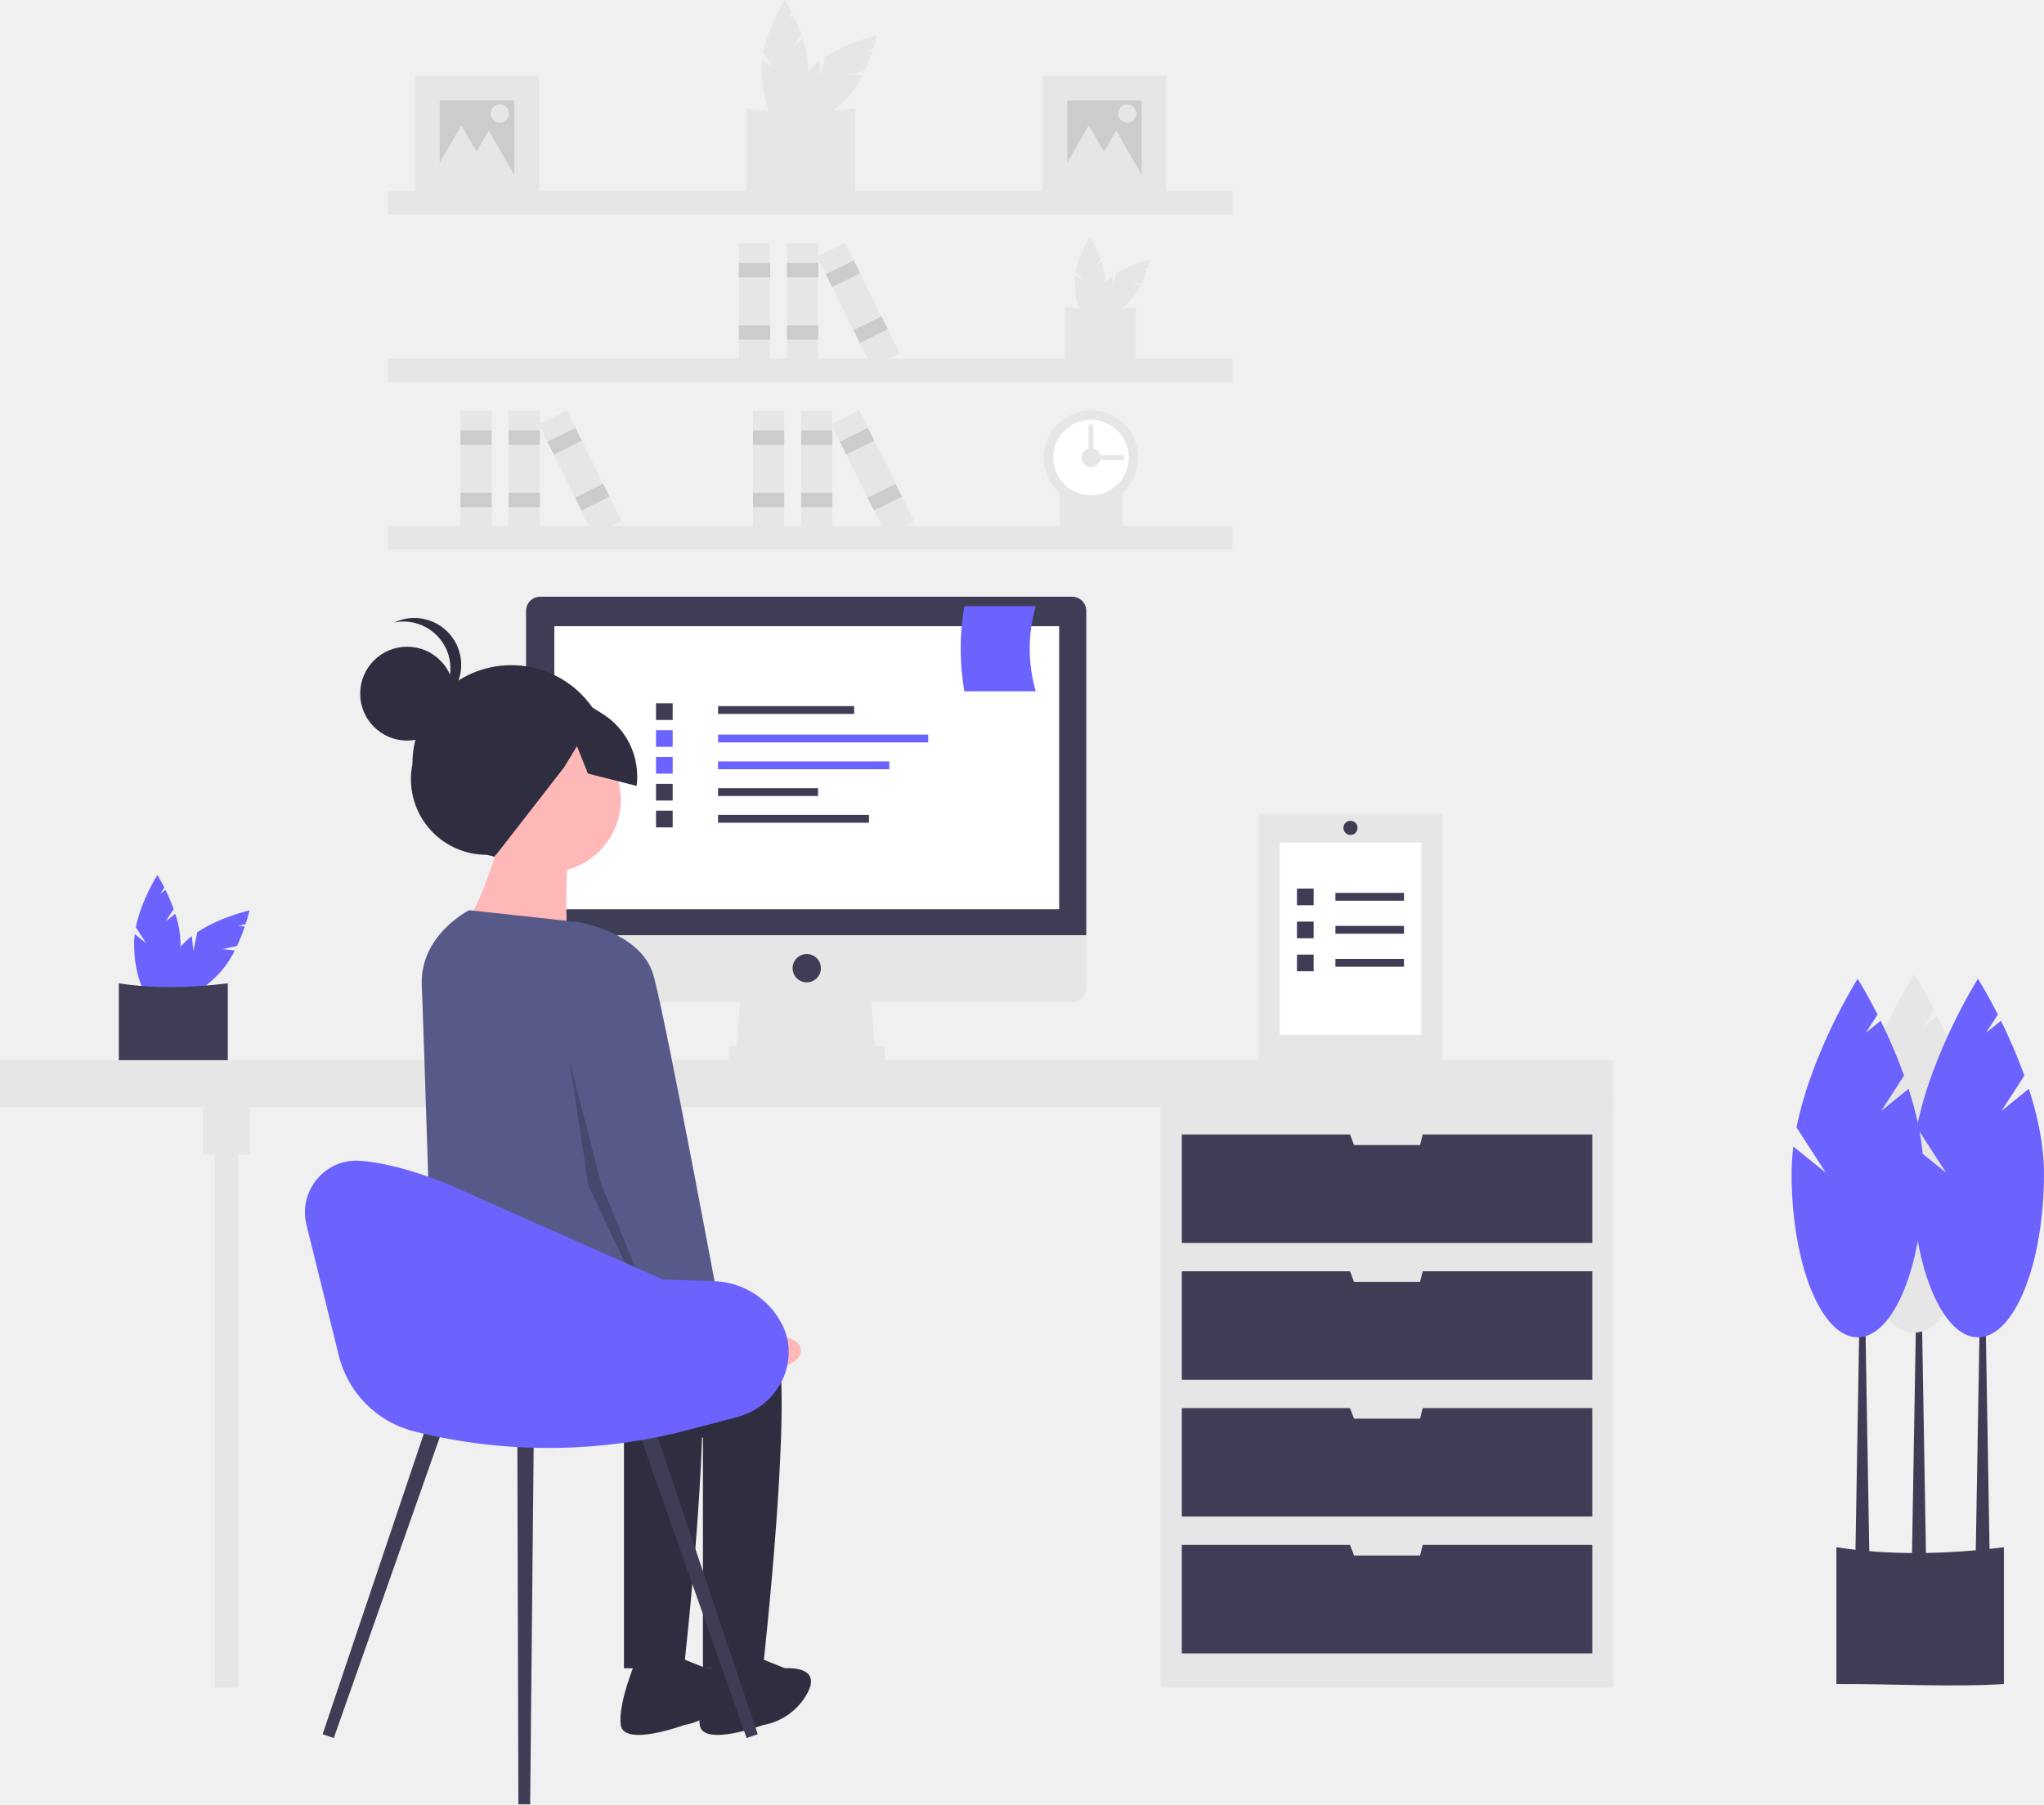
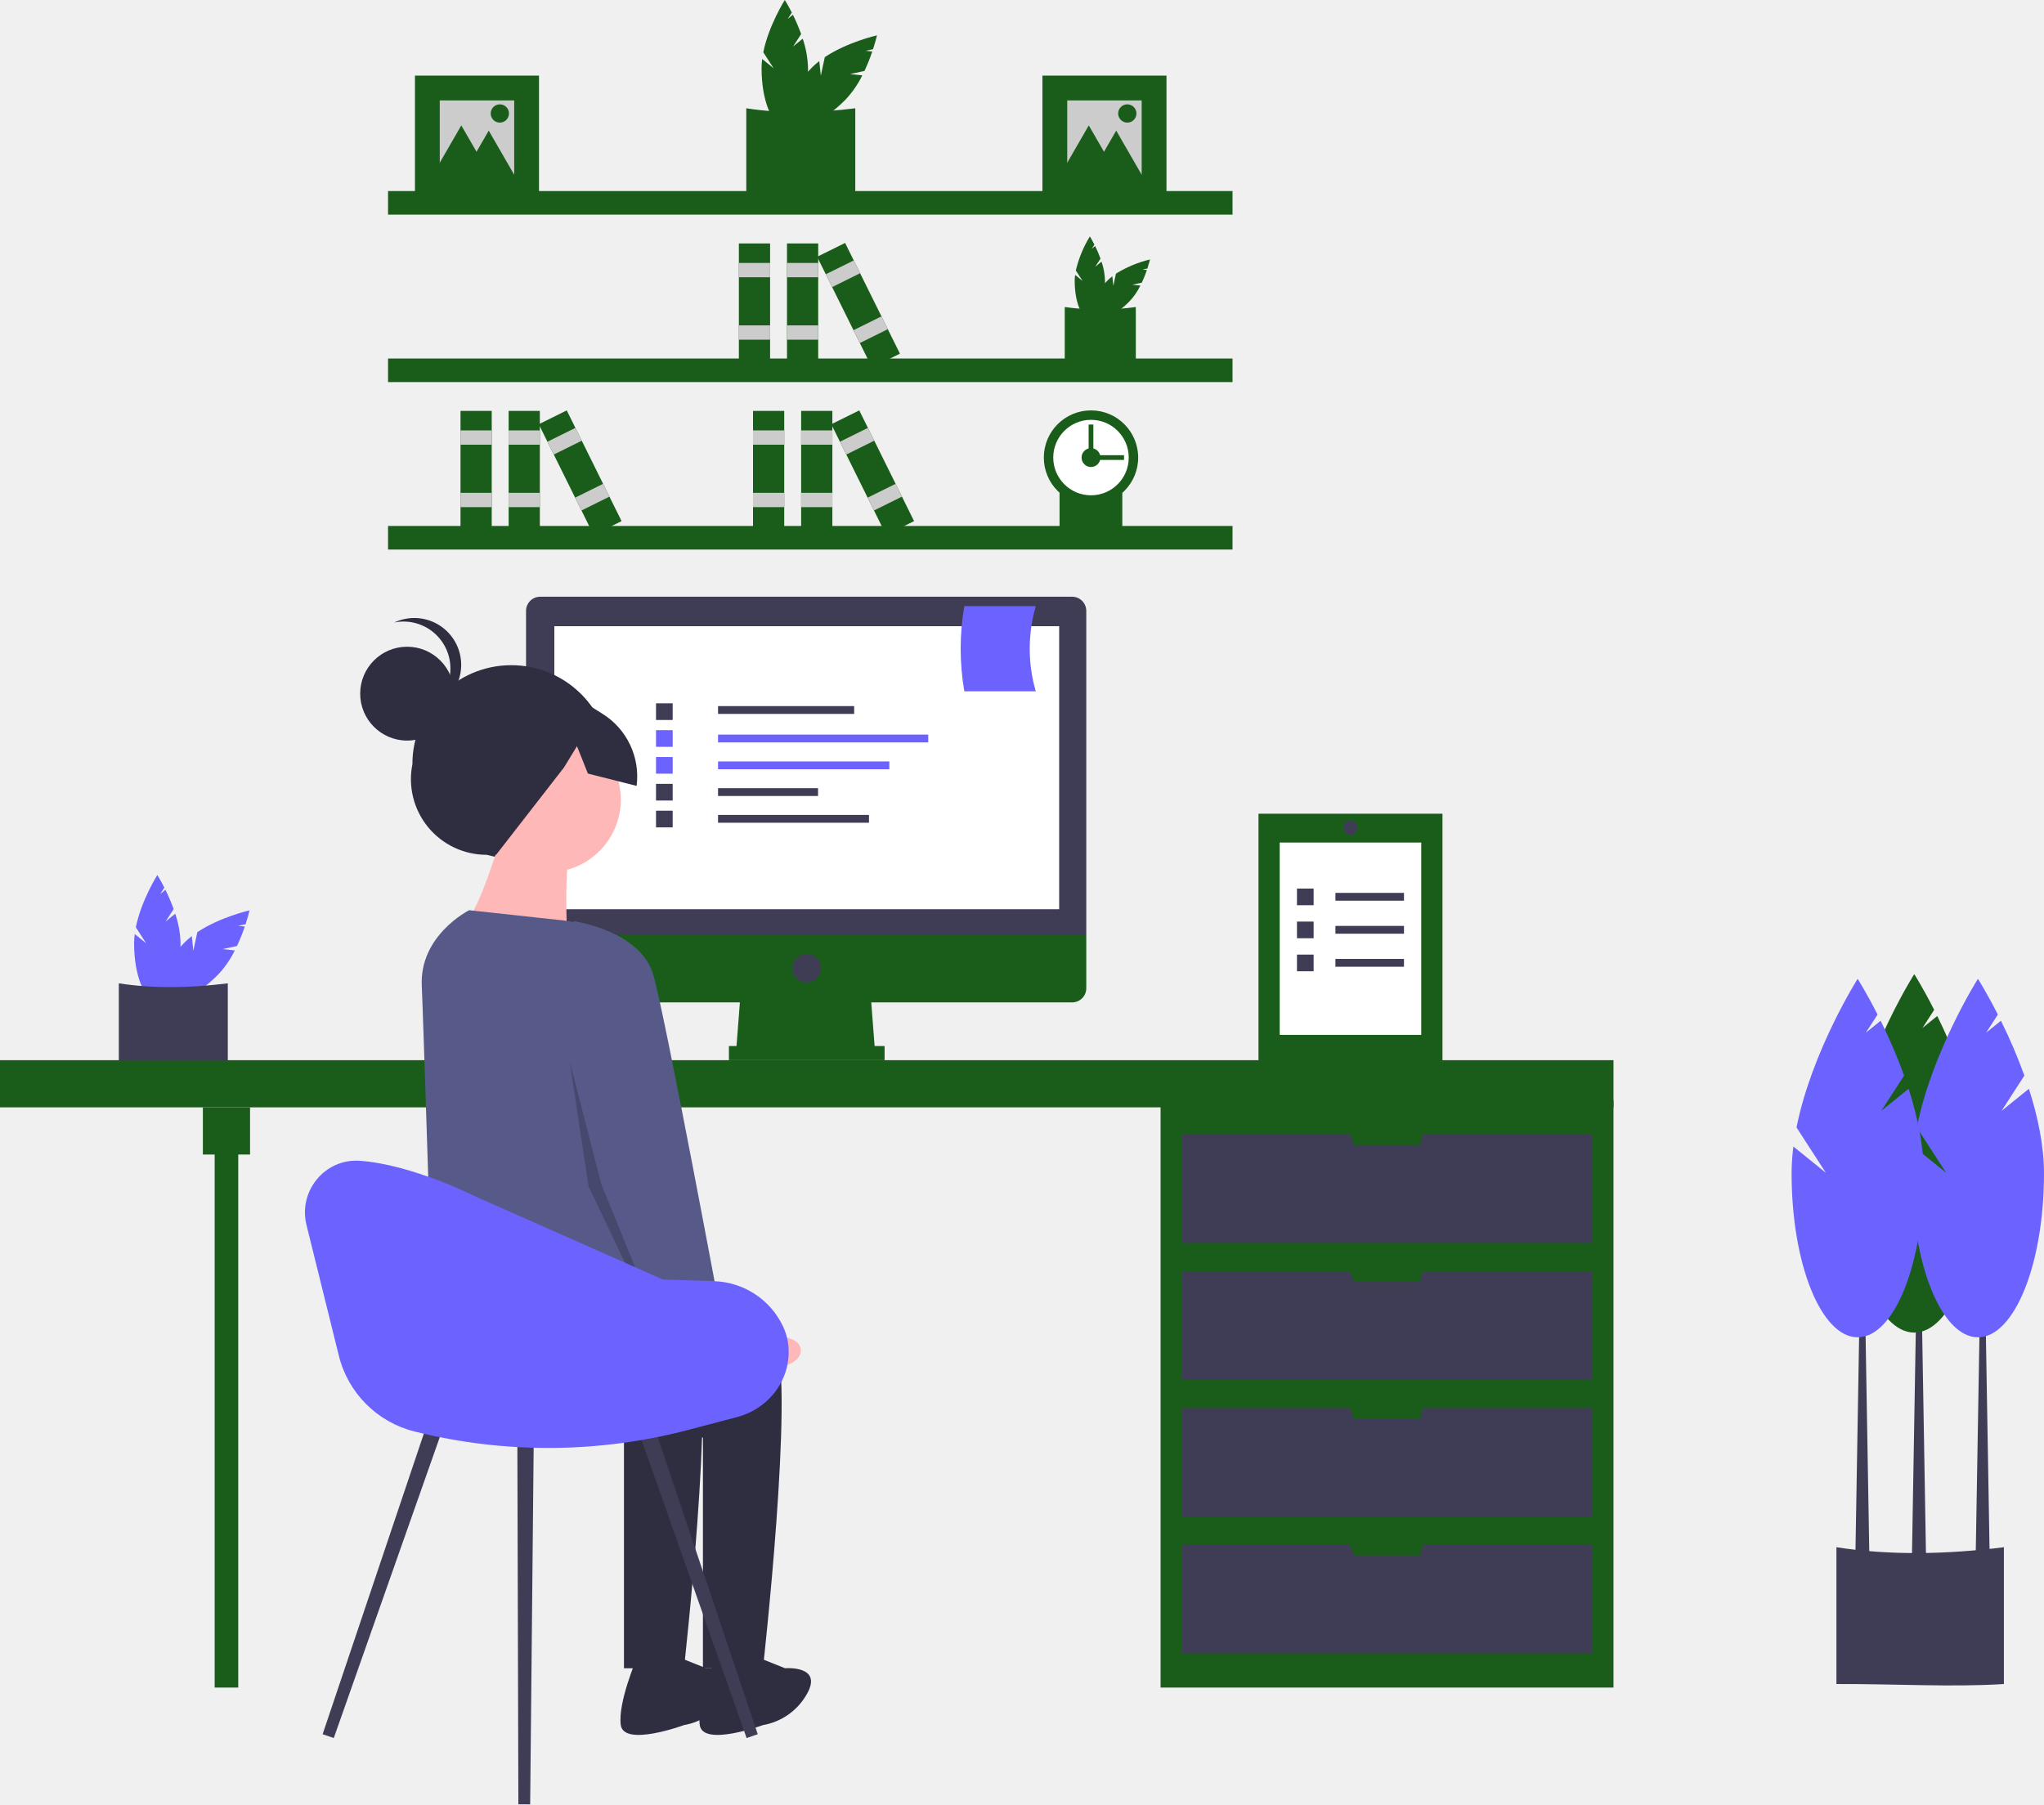
<svg xmlns="http://www.w3.org/2000/svg" data-name="Layer 1" width="882.346" height="778.999" viewBox="0 0 882.346 778.999">
-   <path d="M501.189,80.561l3.47-5.362a80.387,80.387,0,0,0-3.56-8.333l-2.244,1.812,1.776-2.745c-1.693-3.333-3.025-5.432-3.025-5.432s-6.958,10.965-9.283,22.575l4.452,6.881-4.929-3.981a32.522,32.522,0,0,0-.27,4.078c0,13.75,4.491,24.896,10.03,24.896s10.03-11.146,10.03-24.896a42.818,42.818,0,0,0-2.295-12.847Z" transform="translate(-158.8268 -60.50072)" fill="#e6e6e6" />
-   <path d="M525.747,92.481l6.245-1.338a80.386,80.386,0,0,0,3.375-8.409l-2.868-.305,3.197-.685c1.159-3.554,1.702-5.98,1.702-5.98s-12.674,2.833-22.527,9.399l-1.717,8.014-.67-6.3a32.524,32.524,0,0,0-3.075,2.693c-9.722,9.722-14.429,20.779-10.512,24.696s14.974-.789,24.696-10.512a42.818,42.818,0,0,0,7.462-10.707Z" transform="translate(-158.8268 -60.50072)" fill="#e6e6e6" />
-   <path d="M528.028,145.685c-14.481.926-30.26-.054-47.046,0V107.253c14.791,2.303,30.565,2.066,47.046,0Z" transform="translate(-158.8268 -60.50072)" fill="#e6e6e6" />
-   <path d="M631.628,175.652l2.263-3.497a52.424,52.424,0,0,0-2.321-5.434l-1.463,1.182,1.158-1.79c-1.104-2.173-1.973-3.543-1.973-3.543a50.241,50.241,0,0,0-6.054,14.722l2.903,4.487-3.214-2.596a21.21,21.21,0,0,0-.176,2.66c0,8.967,2.928,16.236,6.541,16.236s6.541-7.269,6.541-16.236a27.923,27.923,0,0,0-1.496-8.378Z" transform="translate(-158.8268 -60.50072)" fill="#e6e6e6" />
-   <path d="M647.644,183.426l4.073-.873a52.421,52.421,0,0,0,2.201-5.484l-1.87-.199,2.085-.447c.756-2.317,1.11-3.9,1.11-3.9a50.241,50.241,0,0,0-14.691,6.129l-1.12,5.226-.437-4.109a21.208,21.208,0,0,0-2.005,1.756c-6.34,6.34-9.41,13.551-6.855,16.105s9.765-.515,16.105-6.855a27.923,27.923,0,0,0,4.866-6.982Z" transform="translate(-158.8268 -60.50072)" fill="#e6e6e6" />
-   <path d="M649.131,218.122c-9.444.604-19.734-.035-30.681,0v-25.063a110.584,110.584,0,0,0,30.681,0Z" transform="translate(-158.8268 -60.50072)" fill="#e6e6e6" />
-   <path d="M643.3,292.399c-8.339.533-17.425-.031-27.091,0V270.268a97.647,97.647,0,0,0,27.091,0Z" transform="translate(-158.8268 -60.50072)" fill="#e6e6e6" />
-   <rect x="167.508" y="82.481" width="364.547" height="10.183" fill="#e6e6e6" />
-   <rect x="167.508" y="154.78" width="364.547" height="10.183" fill="#e6e6e6" />
-   <rect x="167.508" y="227.078" width="364.547" height="10.183" fill="#e6e6e6" />
-   <circle cx="470.958" cy="197.548" r="20.366" fill="#e6e6e6" />
+   <path d="M501.189,80.561l3.47-5.362a80.387,80.387,0,0,0-3.56-8.333l-2.244,1.812,1.776-2.745c-1.693-3.333-3.025-5.432-3.025-5.432s-6.958,10.965-9.283,22.575l4.452,6.881-4.929-3.981a32.522,32.522,0,0,0-.27,4.078c0,13.75,4.491,24.896,10.03,24.896s10.03-11.146,10.03-24.896a42.818,42.818,0,0,0-2.295-12.847Z" transform="translate(-158.8268 -60.50072)" fill="#1A5D1A" />
+   <path d="M525.747,92.481l6.245-1.338a80.386,80.386,0,0,0,3.375-8.409l-2.868-.305,3.197-.685c1.159-3.554,1.702-5.98,1.702-5.98s-12.674,2.833-22.527,9.399l-1.717,8.014-.67-6.3a32.524,32.524,0,0,0-3.075,2.693c-9.722,9.722-14.429,20.779-10.512,24.696s14.974-.789,24.696-10.512a42.818,42.818,0,0,0,7.462-10.707Z" transform="translate(-158.8268 -60.50072)" fill="#1A5D1A" />
+   <path d="M528.028,145.685c-14.481.926-30.26-.054-47.046,0V107.253c14.791,2.303,30.565,2.066,47.046,0Z" transform="translate(-158.8268 -60.50072)" fill="#1A5D1A" />
+   <path d="M631.628,175.652l2.263-3.497a52.424,52.424,0,0,0-2.321-5.434l-1.463,1.182,1.158-1.79c-1.104-2.173-1.973-3.543-1.973-3.543a50.241,50.241,0,0,0-6.054,14.722l2.903,4.487-3.214-2.596a21.21,21.21,0,0,0-.176,2.66c0,8.967,2.928,16.236,6.541,16.236s6.541-7.269,6.541-16.236a27.923,27.923,0,0,0-1.496-8.378Z" transform="translate(-158.8268 -60.50072)" fill="#1A5D1A" />
+   <path d="M647.644,183.426l4.073-.873a52.421,52.421,0,0,0,2.201-5.484l-1.87-.199,2.085-.447c.756-2.317,1.11-3.9,1.11-3.9a50.241,50.241,0,0,0-14.691,6.129l-1.12,5.226-.437-4.109a21.208,21.208,0,0,0-2.005,1.756c-6.34,6.34-9.41,13.551-6.855,16.105s9.765-.515,16.105-6.855a27.923,27.923,0,0,0,4.866-6.982Z" transform="translate(-158.8268 -60.50072)" fill="#1A5D1A" />
+   <path d="M649.131,218.122c-9.444.604-19.734-.035-30.681,0v-25.063a110.584,110.584,0,0,0,30.681,0Z" transform="translate(-158.8268 -60.50072)" fill="#1A5D1A" />
+   <path d="M643.3,292.399c-8.339.533-17.425-.031-27.091,0V270.268a97.647,97.647,0,0,0,27.091,0Z" transform="translate(-158.8268 -60.50072)" fill="#1A5D1A" />
+   <rect x="167.508" y="82.481" width="364.547" height="10.183" fill="#1A5D1A" />
+   <rect x="167.508" y="154.78" width="364.547" height="10.183" fill="#1A5D1A" />
+   <rect x="167.508" y="227.078" width="364.547" height="10.183" fill="#1A5D1A" />
+   <circle cx="470.958" cy="197.548" r="20.366" fill="#1A5D1A" />
  <circle cx="470.958" cy="197.548" r="16.293" fill="#fff" />
-   <circle cx="470.958" cy="197.548" r="4.073" fill="#e6e6e6" />
-   <rect x="634.876" y="249.902" width="2.037" height="16.293" transform="translate(735.1164 -438.3468) rotate(90)" fill="#e6e6e6" />
-   <rect x="628.767" y="243.793" width="2.037" height="16.293" transform="translate(1100.743 443.3769) rotate(180)" fill="#e6e6e6" />
-   <rect x="339.725" y="105.104" width="13.475" height="53.339" fill="#e6e6e6" />
+   <circle cx="470.958" cy="197.548" r="4.073" fill="#1A5D1A" />
+   <rect x="634.876" y="249.902" width="2.037" height="16.293" transform="translate(735.1164 -438.3468) rotate(90)" fill="#1A5D1A" />
+   <rect x="628.767" y="243.793" width="2.037" height="16.293" transform="translate(1100.743 443.3769) rotate(180)" fill="#1A5D1A" />
+   <rect x="339.725" y="105.104" width="13.475" height="53.339" fill="#1A5D1A" />
  <rect x="339.725" y="113.526" width="13.475" height="6.176" fill="#ccc" />
  <rect x="339.725" y="140.476" width="13.475" height="6.176" fill="#ccc" />
-   <rect x="318.951" y="105.104" width="13.475" height="53.339" fill="#e6e6e6" />
+   <rect x="318.951" y="105.104" width="13.475" height="53.339" fill="#1A5D1A" />
  <rect x="318.951" y="113.526" width="13.475" height="6.176" fill="#ccc" />
  <rect x="318.951" y="140.476" width="13.475" height="6.176" fill="#ccc" />
-   <rect x="522.695" y="165.605" width="13.475" height="53.339" transform="translate(-189.1714 194.3656) rotate(-26.3396)" fill="#e6e6e6" />
+   <rect x="522.695" y="165.605" width="13.475" height="53.339" transform="translate(-189.1714 194.3656) rotate(-26.3396)" fill="#1A5D1A" />
  <rect x="515.969" y="175.601" width="13.475" height="6.176" transform="translate(-183.8419 189.9708) rotate(-26.3396)" fill="#ccc" />
  <rect x="527.926" y="199.753" width="13.475" height="6.176" transform="translate(-193.3166 197.7837) rotate(-26.3396)" fill="#ccc" />
-   <rect x="219.567" y="177.403" width="13.475" height="53.339" fill="#e6e6e6" />
+   <rect x="219.567" y="177.403" width="13.475" height="53.339" fill="#1A5D1A" />
  <rect x="219.567" y="185.825" width="13.475" height="6.176" fill="#ccc" />
  <rect x="219.567" y="212.775" width="13.475" height="6.176" fill="#ccc" />
-   <rect x="198.793" y="177.403" width="13.475" height="53.339" fill="#e6e6e6" />
+   <rect x="198.793" y="177.403" width="13.475" height="53.339" fill="#1A5D1A" />
  <rect x="198.793" y="185.825" width="13.475" height="6.176" fill="#ccc" />
  <rect x="198.793" y="212.775" width="13.475" height="6.176" fill="#ccc" />
-   <rect x="402.537" y="237.903" width="13.475" height="53.339" transform="translate(-233.7244 148.5586) rotate(-26.3396)" fill="#e6e6e6" />
+   <rect x="402.537" y="237.903" width="13.475" height="53.339" transform="translate(-233.7244 148.5586) rotate(-26.3396)" fill="#1A5D1A" />
  <rect x="395.811" y="247.899" width="13.475" height="6.176" transform="translate(-228.3949 144.1638) rotate(-26.3396)" fill="#ccc" />
  <rect x="407.769" y="272.051" width="13.475" height="6.176" transform="translate(-237.8696 151.9768) rotate(-26.3396)" fill="#ccc" />
-   <rect x="345.835" y="177.403" width="13.475" height="53.339" fill="#e6e6e6" />
+   <rect x="345.835" y="177.403" width="13.475" height="53.339" fill="#1A5D1A" />
  <rect x="345.835" y="185.825" width="13.475" height="6.176" fill="#ccc" />
  <rect x="345.835" y="212.775" width="13.475" height="6.176" fill="#ccc" />
-   <rect x="325.061" y="177.403" width="13.475" height="53.339" fill="#e6e6e6" />
+   <rect x="325.061" y="177.403" width="13.475" height="53.339" fill="#1A5D1A" />
  <rect x="325.061" y="185.825" width="13.475" height="6.176" fill="#ccc" />
  <rect x="325.061" y="212.775" width="13.475" height="6.176" fill="#ccc" />
-   <rect x="528.805" y="237.903" width="13.475" height="53.339" transform="translate(-220.6153 204.5824) rotate(-26.3396)" fill="#e6e6e6" />
+   <rect x="528.805" y="237.903" width="13.475" height="53.339" transform="translate(-220.6153 204.5824) rotate(-26.3396)" fill="#1A5D1A" />
  <rect x="522.079" y="247.899" width="13.475" height="6.176" transform="translate(-215.2858 200.1876) rotate(-26.3396)" fill="#ccc" />
  <rect x="534.036" y="272.051" width="13.475" height="6.176" transform="translate(-224.7604 208.0006) rotate(-26.3396)" fill="#ccc" />
-   <rect x="449.987" y="32.646" width="53.556" height="53.556" fill="#e6e6e6" />
+   <rect x="449.987" y="32.646" width="53.556" height="53.556" fill="#1A5D1A" />
  <rect x="460.699" y="43.357" width="32.134" height="32.134" fill="#ccc" />
-   <polygon points="470 54.143 476.814 65.944 483.627 77.745 470 77.745 456.373 77.745 463.187 65.944 470 54.143" fill="#e6e6e6" />
-   <polygon points="481.839 56.398 488.653 68.199 495.466 80 481.839 80 468.212 80 475.026 68.199 481.839 56.398" fill="#e6e6e6" />
-   <circle cx="486.631" cy="48.994" r="3.946" fill="#e6e6e6" />
-   <rect x="179.123" y="32.646" width="53.556" height="53.556" fill="#e6e6e6" />
+   <polygon points="470 54.143 476.814 65.944 483.627 77.745 470 77.745 456.373 77.745 463.187 65.944 470 54.143" fill="#1A5D1A" />
+   <polygon points="481.839 56.398 488.653 68.199 495.466 80 481.839 80 468.212 80 475.026 68.199 481.839 56.398" fill="#1A5D1A" />
+   <circle cx="486.631" cy="48.994" r="3.946" fill="#1A5D1A" />
+   <rect x="179.123" y="32.646" width="53.556" height="53.556" fill="#1A5D1A" />
  <rect x="189.834" y="43.357" width="32.134" height="32.134" fill="#ccc" />
-   <polygon points="199.136 54.143 205.949 65.944 212.763 77.745 199.136 77.745 185.509 77.745 192.322 65.944 199.136 54.143" fill="#e6e6e6" />
-   <polygon points="210.975 56.398 217.788 68.199 224.601 80 210.975 80 197.348 80 204.161 68.199 210.975 56.398" fill="#e6e6e6" />
-   <circle cx="215.766" cy="48.994" r="3.946" fill="#e6e6e6" />
+   <polygon points="199.136 54.143 205.949 65.944 212.763 77.745 199.136 77.745 185.509 77.745 192.322 65.944 199.136 54.143" fill="#1A5D1A" />
+   <polygon points="210.975 56.398 217.788 68.199 224.601 80 210.975 80 197.348 80 204.161 68.199 210.975 56.398" fill="#1A5D1A" />
+   <circle cx="215.766" cy="48.994" r="3.946" fill="#1A5D1A" />
  <path d="M230.324,458.345l3.47-5.362a80.387,80.387,0,0,0-3.56-8.333l-2.244,1.812,1.776-2.745c-1.693-3.333-3.025-5.432-3.025-5.432s-6.958,10.965-9.283,22.575l4.452,6.881-4.929-3.981a32.524,32.524,0,0,0-.27,4.078c0,13.75,4.491,24.896,10.03,24.896s10.03-11.146,10.03-24.896a42.818,42.818,0,0,0-2.295-12.847Z" transform="translate(-158.8268 -60.50072)" fill="#6c63ff" />
  <path d="M254.882,470.266l6.245-1.338a80.386,80.386,0,0,0,3.375-8.409l-2.868-.305,3.197-.685c1.159-3.554,1.702-5.98,1.702-5.98s-12.674,2.833-22.527,9.399l-1.717,8.014-.67-6.3a32.524,32.524,0,0,0-3.075,2.693c-9.722,9.722-14.429,20.779-10.512,24.696s14.974-.789,24.696-10.512a42.818,42.818,0,0,0,7.462-10.707Z" transform="translate(-158.8268 -60.50072)" fill="#6c63ff" />
  <path d="M257.163,523.469c-14.481.926-30.26-.054-47.046,0V485.038c14.791,2.303,30.565,2.066,47.046,0Z" transform="translate(-158.8268 -60.50072)" fill="#3f3d56" />
-   <rect x="500.998" y="475.031" width="195.511" height="253.554" fill="#e6e6e6" />
-   <rect x="92.664" y="488.269" width="10.183" height="240.316" fill="#e6e6e6" />
-   <rect y="457.72" width="696.509" height="20.366" fill="#e6e6e6" />
-   <rect x="87.573" y="478.086" width="20.366" height="20.366" fill="#e6e6e6" />
+   <rect x="500.998" y="475.031" width="195.511" height="253.554" fill="#1A5D1A" />
+   <rect x="92.664" y="488.269" width="10.183" height="240.316" fill="#1A5D1A" />
+   <rect y="457.72" width="696.509" height="20.366" fill="#1A5D1A" />
+   <rect x="87.573" y="478.086" width="20.366" height="20.366" fill="#1A5D1A" />
  <polygon points="614.155 489.796 613.009 494.379 584.497 494.379 582.779 489.796 510.162 489.796 510.162 536.638 687.344 536.638 687.344 489.796 614.155 489.796" fill="#3f3d56" />
  <polygon points="614.155 548.857 613.009 553.439 584.497 553.439 582.779 548.857 510.162 548.857 510.162 595.698 687.344 595.698 687.344 548.857 614.155 548.857" fill="#3f3d56" />
  <polygon points="614.155 607.918 613.009 612.5 584.497 612.5 582.779 607.918 510.162 607.918 510.162 654.759 687.344 654.759 687.344 607.918 614.155 607.918" fill="#3f3d56" />
  <polygon points="614.155 666.979 613.009 671.561 584.497 671.561 582.779 666.979 510.162 666.979 510.162 713.82 687.344 713.82 687.344 666.979 614.155 666.979" fill="#3f3d56" />
-   <polygon points="377.785 454.665 317.706 454.665 319.742 428.19 375.748 428.19 377.785 454.665" fill="#e6e6e6" />
-   <rect x="314.651" y="451.611" width="67.207" height="6.11" fill="#e6e6e6" />
+   <polygon points="377.785 454.665 317.706 454.665 319.742 428.19 375.748 428.19 377.785 454.665" fill="#1A5D1A" />
+   <rect x="314.651" y="451.611" width="67.207" height="6.11" fill="#1A5D1A" />
  <path d="M621.639,318.128H392.015a6.11,6.11,0,0,0-6.11,6.11V464.252H627.748V324.237A6.11,6.11,0,0,0,621.639,318.128Z" transform="translate(-158.8268 -60.50072)" fill="#3f3d56" />
-   <path d="M385.905,464.252V487.163a6.11,6.11,0,0,0,6.11,6.11h229.624a6.11,6.11,0,0,0,6.11-6.11V464.252Z" transform="translate(-158.8268 -60.50072)" fill="#e6e6e6" />
+   <path d="M385.905,464.252V487.163a6.11,6.11,0,0,0,6.11,6.11h229.624a6.11,6.11,0,0,0,6.11-6.11V464.252Z" transform="translate(-158.8268 -60.50072)" fill="#1A5D1A" />
  <rect x="239.298" y="270.355" width="217.914" height="122.195" fill="#fff" />
  <circle cx="348.254" cy="418.007" r="6.11" fill="#3f3d56" />
  <path d="M1023.862,787.558c-22.254,1.424-46.502-.083-72.298,0V728.498c22.731,3.539,46.971,3.175,72.298,0Z" transform="translate(-158.8268 -60.50072)" fill="#3f3d56" />
  <polygon points="831.432 673.3 825.322 673.3 827.359 553.949 829.395 553.949 831.432 673.3" fill="#3f3d56" />
  <polygon points="858.926 674.107 852.816 674.107 854.853 554.755 856.889 554.755 858.926 674.107" fill="#3f3d56" />
  <polygon points="806.993 674.107 800.883 674.107 802.92 554.755 804.956 554.755 806.993 674.107" fill="#3f3d56" />
-   <path d="M995.35,538.078l9.863-15.242a228.514,228.514,0,0,0-10.119-23.687l-6.378,5.151,5.05-7.804c-4.813-9.473-8.599-15.442-8.599-15.442s-19.78,31.17-26.389,64.173L971.435,564.786l-14.011-11.317a92.452,92.452,0,0,0-.769,11.593c0,39.086,12.765,70.771,28.512,70.771s28.512-31.685,28.512-70.771c0-12.117-2.741-24.794-6.523-36.521Z" transform="translate(-158.8268 -60.50072)" fill="#e6e6e6" />
+   <path d="M995.35,538.078l9.863-15.242a228.514,228.514,0,0,0-10.119-23.687l-6.378,5.151,5.05-7.804c-4.813-9.473-8.599-15.442-8.599-15.442s-19.78,31.17-26.389,64.173L971.435,564.786l-14.011-11.317a92.452,92.452,0,0,0-.769,11.593c0,39.086,12.765,70.771,28.512,70.771s28.512-31.685,28.512-70.771c0-12.117-2.741-24.794-6.523-36.521Z" transform="translate(-158.8268 -60.50072)" fill="#1A5D1A" />
  <path d="M1022.844,540.114l9.863-15.242a228.515,228.515,0,0,0-10.119-23.687l-6.378,5.151,5.05-7.804c-4.813-9.473-8.599-15.442-8.599-15.442s-19.78,31.17-26.389,64.173l12.656,19.56-14.011-11.317a92.452,92.452,0,0,0-.769,11.593c0,39.086,12.765,70.771,28.512,70.771s28.512-31.685,28.512-70.771c0-12.117-2.741-24.794-6.523-36.521Z" transform="translate(-158.8268 -60.50072)" fill="#6c63ff" />
  <path d="M970.911,540.114l9.863-15.242a228.517,228.517,0,0,0-10.119-23.687l-6.378,5.151,5.05-7.804c-4.812-9.473-8.599-15.442-8.599-15.442s-19.78,31.17-26.389,64.173l12.656,19.56-14.011-11.317a92.452,92.452,0,0,0-.769,11.593c0,39.086,12.765,70.771,28.512,70.771s28.512-31.685,28.512-70.771c0-12.117-2.741-24.794-6.523-36.521Z" transform="translate(-158.8268 -60.50072)" fill="#6c63ff" />
  <rect x="309.964" y="304.848" width="58.756" height="3.373" fill="#3f3d56" />
  <rect x="309.964" y="317.151" width="90.732" height="3.373" fill="#6c63ff" />
  <rect x="309.964" y="328.742" width="73.945" height="3.373" fill="#6c63ff" />
  <rect x="309.964" y="340.29" width="43.168" height="3.373" fill="#3f3d56" />
  <rect x="309.964" y="351.837" width="65.151" height="3.373" fill="#3f3d56" />
  <rect x="283.184" y="303.649" width="7.195" height="7.195" fill="#3f3d56" />
  <rect x="283.184" y="315.24" width="7.195" height="7.195" fill="#6c63ff" />
  <rect x="283.184" y="326.831" width="7.195" height="7.195" fill="#6c63ff" />
  <rect x="283.184" y="338.423" width="7.195" height="7.195" fill="#3f3d56" />
  <rect x="283.184" y="350.014" width="7.195" height="7.195" fill="#3f3d56" />
  <path d="M605.942,358.963H575.109a107.84,107.84,0,0,1,0-36.763h30.833A66.148,66.148,0,0,0,605.942,358.963Z" transform="translate(-158.8268 -60.50072)" fill="#6c63ff" />
  <path d="M381.591,432.645l-12.685-3.092a32.657,32.657,0,0,1-32.051-39.124v0a42.685,42.685,0,0,1,42.631-42.738h0a42.685,42.685,0,0,1,42.738,42.631v0C429.417,415.35,406.891,438.812,381.591,432.645Z" transform="translate(-158.8268 -60.50072)" fill="#2f2e41" />
  <circle cx="236.62" cy="345.243" r="31.364" fill="#ffb8b8" />
  <path d="M374.992,422.108s-9.545,32.727-15,35.455,43.636,6.818,43.636,6.818-1.364-31.364,1.364-34.091S374.992,422.108,374.992,422.108Z" transform="translate(-158.8268 -60.50072)" fill="#ffb8b8" />
  <path d="M424.083,623.926s61.364-5.455,69.546,15S488.174,780.745,488.174,780.745H462.265V681.199s-110.472-31.402-110.472-42.311S424.083,623.926,424.083,623.926Z" transform="translate(-158.8268 -60.50072)" fill="#2f2e41" />
  <path d="M484.083,775.29l13.636,5.455s16.364-1.364,9.545,10.909A27.004,27.004,0,0,1,488.174,805.29s-25.909,9.545-27.273,0,6.818-28.636,6.818-28.636Z" transform="translate(-158.8268 -60.50072)" fill="#2f2e41" />
  <path d="M389.992,623.926s61.364-5.455,69.546,15S454.083,780.745,454.083,780.745H428.174V681.199s-78.418-18.164-78.418-29.073c0-5.125-5.343-31.171,4.073-36.658C364.457,609.274,389.992,623.926,389.992,623.926Z" transform="translate(-158.8268 -60.50072)" fill="#2f2e41" />
  <path d="M449.992,775.29l13.636,5.455s16.364-1.364,9.545,10.909A27.004,27.004,0,0,1,454.083,805.29s-25.909,9.545-27.273,0,6.818-28.636,6.818-28.636Z" transform="translate(-158.8268 -60.50072)" fill="#2f2e41" />
  <path d="M361.356,453.471l40.98,4.454a30.182,30.182,0,0,1,26.269,23.767L444.538,557.108s5.455,75-5.455,79.091-25.909-16.364-46.364-13.636-47.046,8.864-47.046,8.864S341.451,497.179,340.901,486.199C339.801,464.248,361.356,453.471,361.356,453.471Z" transform="translate(-158.8268 -60.50072)" fill="#575a89" />
  <path d="M458.427,627.823l16.824,9.908s30.183-4.331,29.241,6.278-33.889,8.559-33.889,8.559l-20.275-12.493Z" transform="translate(-158.8268 -60.50072)" fill="#ffb8b8" />
  <circle cx="175.743" cy="299.475" r="20.26" fill="#2f2e41" />
  <path d="M353.263,349.085a20.25,20.25,0,0,0-24.247-19.836,20.25,20.25,0,1,1,12.63,38.165A20.243,20.243,0,0,0,353.263,349.085Z" transform="translate(-158.8268 -60.50072)" fill="#2f2e41" />
  <path d="M370.643,360.575l27.313-5.029,21.005,13.165a31.863,31.863,0,0,1,14.678,31.095l-21.037-5.332-4.711-11.812-5.61,9.196-29.334,37.75-16.47-10.488-14.683-23.009Z" transform="translate(-158.8268 -60.50072)" fill="#2f2e41" />
  <path d="M393.136,465.071l13.636-6.818s28.636,4.091,34.091,23.182,30,151.364,30,151.364L447.681,643.708l-32.727-80.455Z" transform="translate(-158.8268 -60.50072)" fill="#575a89" />
  <polygon points="245.917 458.23 259.565 511.205 283.767 570.701 282.928 572.761 254.063 512.199 245.917 458.23" opacity="0.2" />
  <polygon points="144.084 750.379 139.271 748.721 185.896 610.231 192.636 612.553 144.084 750.379" fill="#3f3d56" />
  <polygon points="322.291 750.379 327.105 748.721 280.479 610.231 273.74 612.553 322.291 750.379" fill="#3f3d56" />
  <polygon points="223.77 778.981 228.861 778.999 230.443 617.107 223.315 617.082 223.77 778.981" fill="#3f3d56" />
  <path d="M291.127,589.357l13.966,56.445a44.826,44.826,0,0,0,32.642,32.721l0,0a238.26,238.26,0,0,0,118.547-.764l20.851-5.499c12.116-3.195,21.227-13.601,22.089-26.101a25.685,25.685,0,0,0-2.323-12.872q-.122-.26-.246-.515a34.064,34.064,0,0,0-29.598-19.138l-22.089-.713L364.521,577.282s-27.667-14.053-50.412-15.626C299.089,560.617,287.51,574.741,291.127,589.357Z" transform="translate(-158.8268 -60.50072)" fill="#6c63ff" />
-   <rect x="543.257" y="351.309" width="79.426" height="107.939" fill="#e6e6e6" />
+   <rect x="543.257" y="351.309" width="79.426" height="107.939" fill="#1A5D1A" />
  <rect x="552.421" y="363.764" width="61.097" height="83.03" fill="#fff" />
  <rect x="576.467" y="385.492" width="29.602" height="3.373" fill="#3f3d56" />
  <rect x="559.87" y="383.625" width="7.195" height="7.195" fill="#3f3d56" />
  <rect x="576.467" y="399.748" width="29.602" height="3.373" fill="#3f3d56" />
  <rect x="559.87" y="397.881" width="7.195" height="7.195" fill="#3f3d56" />
  <rect x="576.467" y="414.004" width="29.602" height="3.373" fill="#3f3d56" />
  <rect x="559.87" y="412.137" width="7.195" height="7.195" fill="#3f3d56" />
  <rect x="579.915" y="354.364" width="6.11" height="6.11" rx="3.055" fill="#3f3d56" />
</svg>
